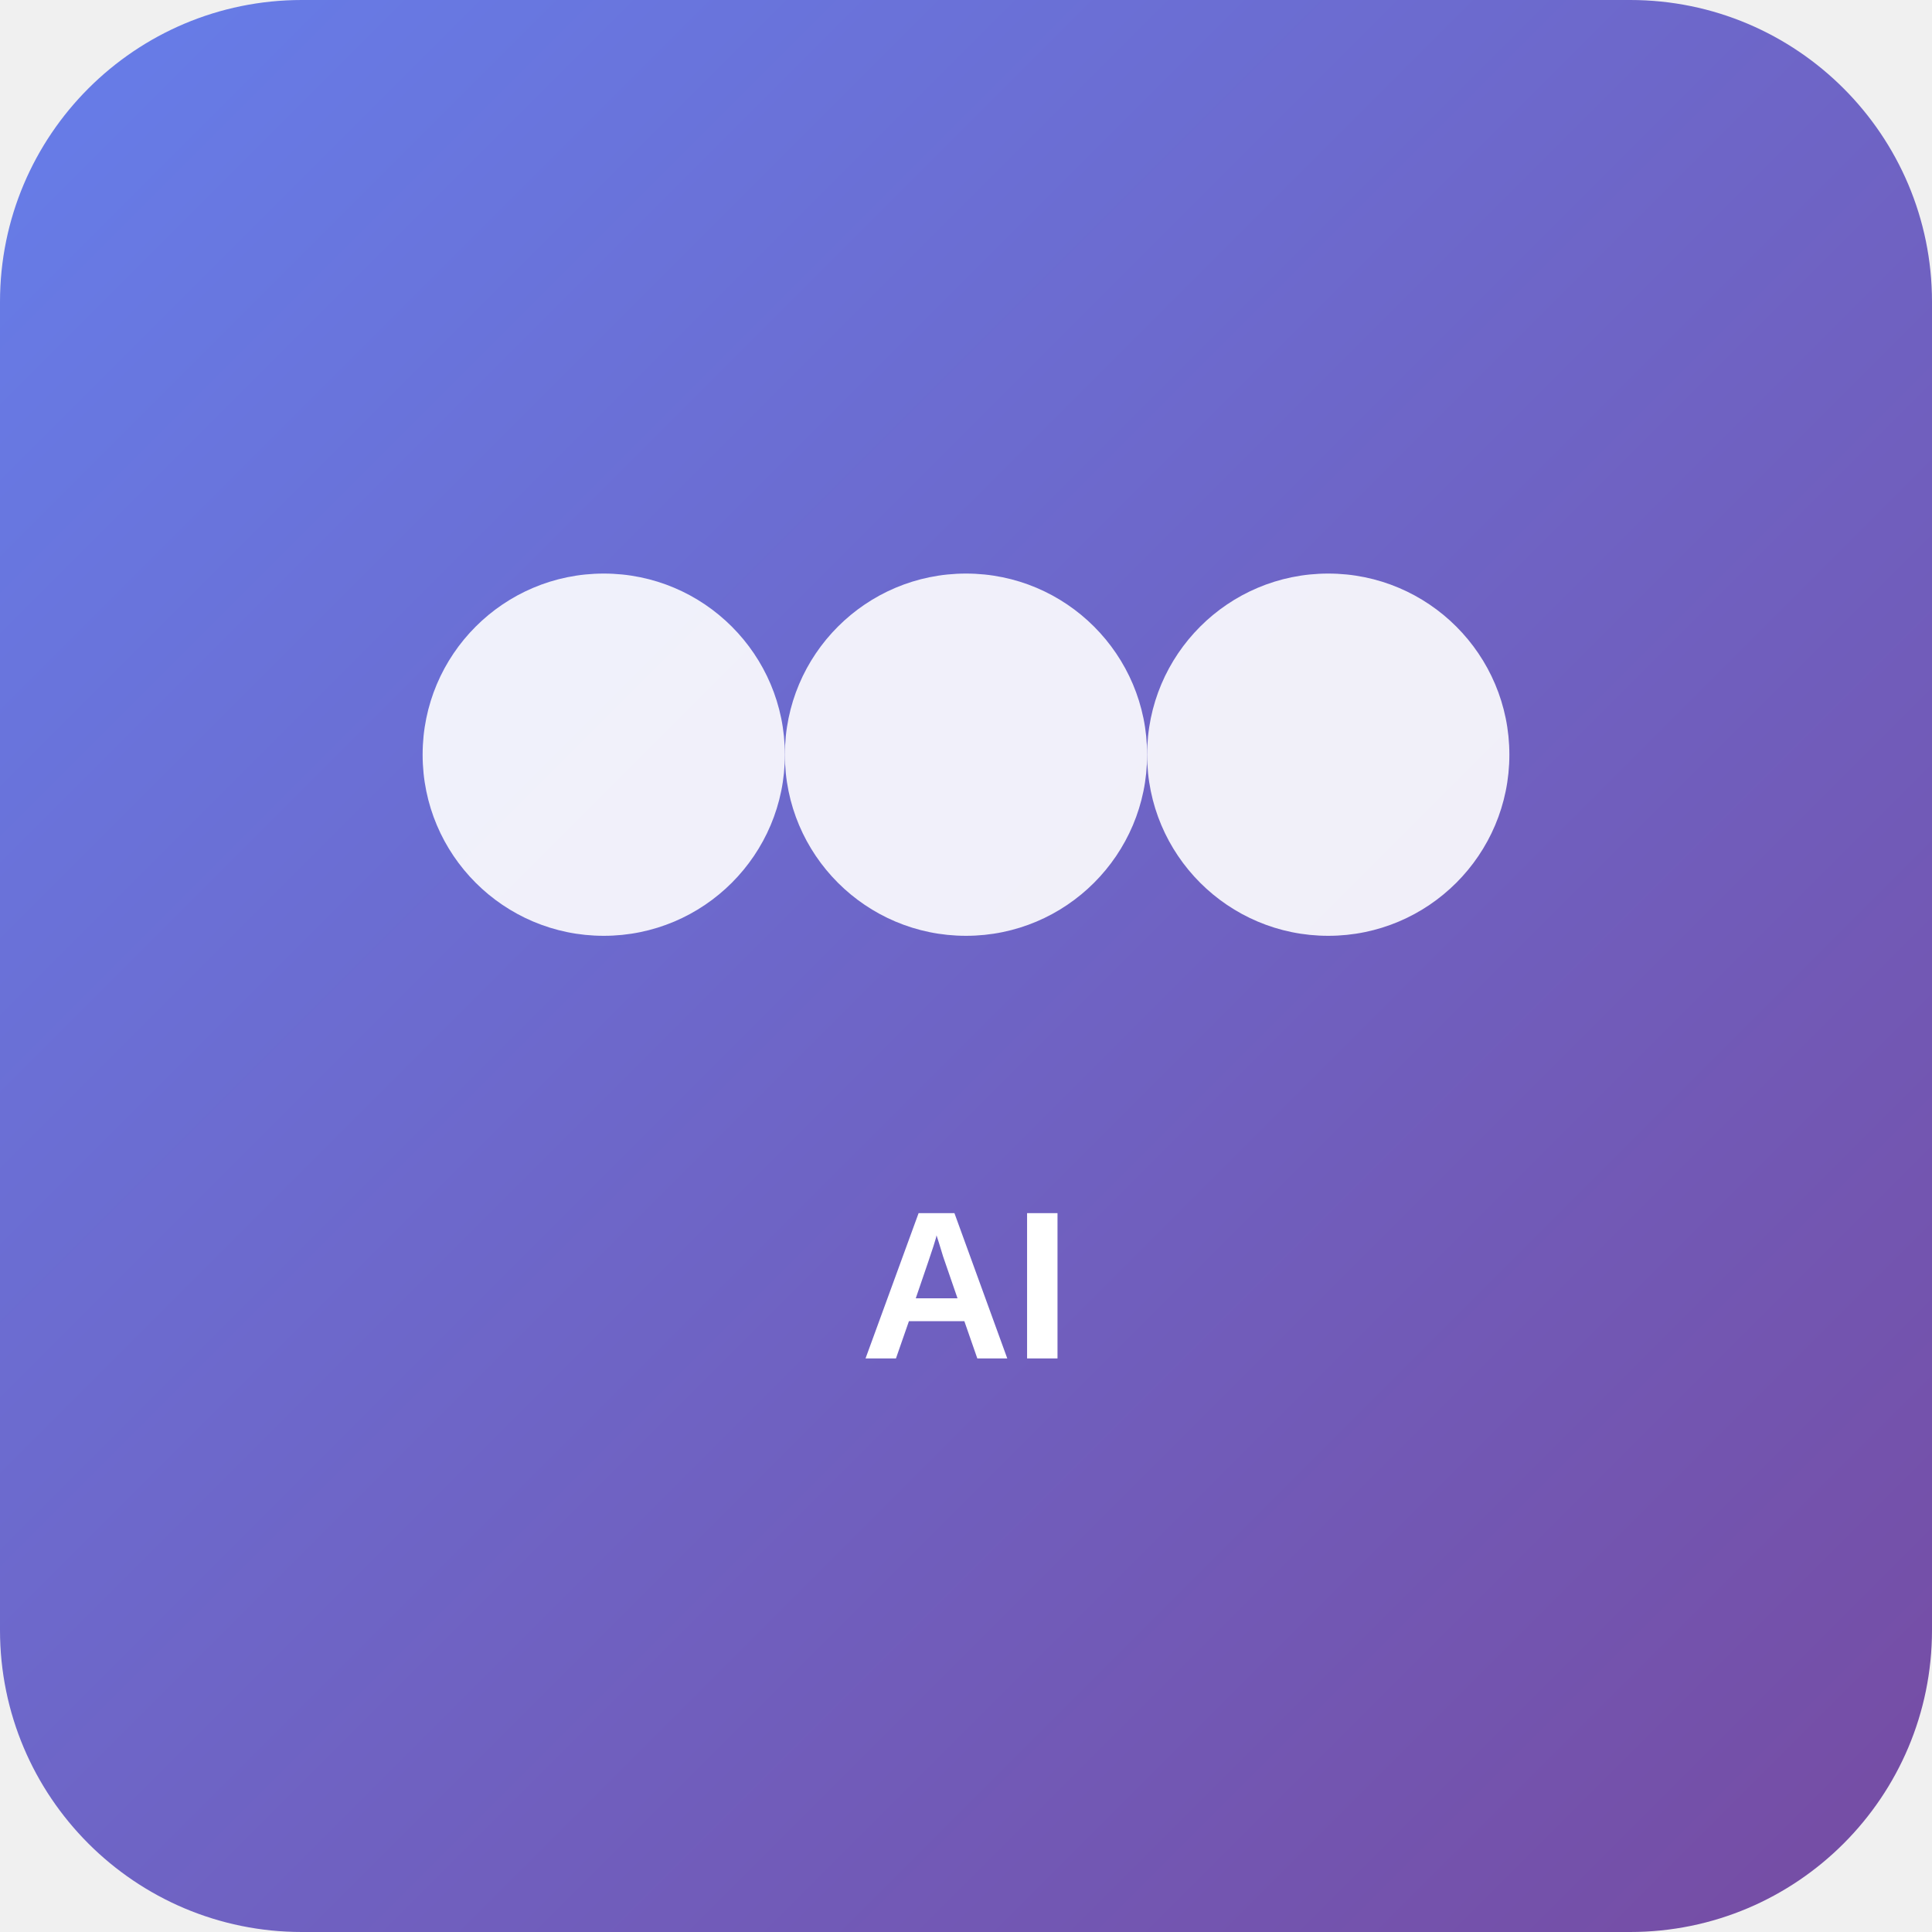
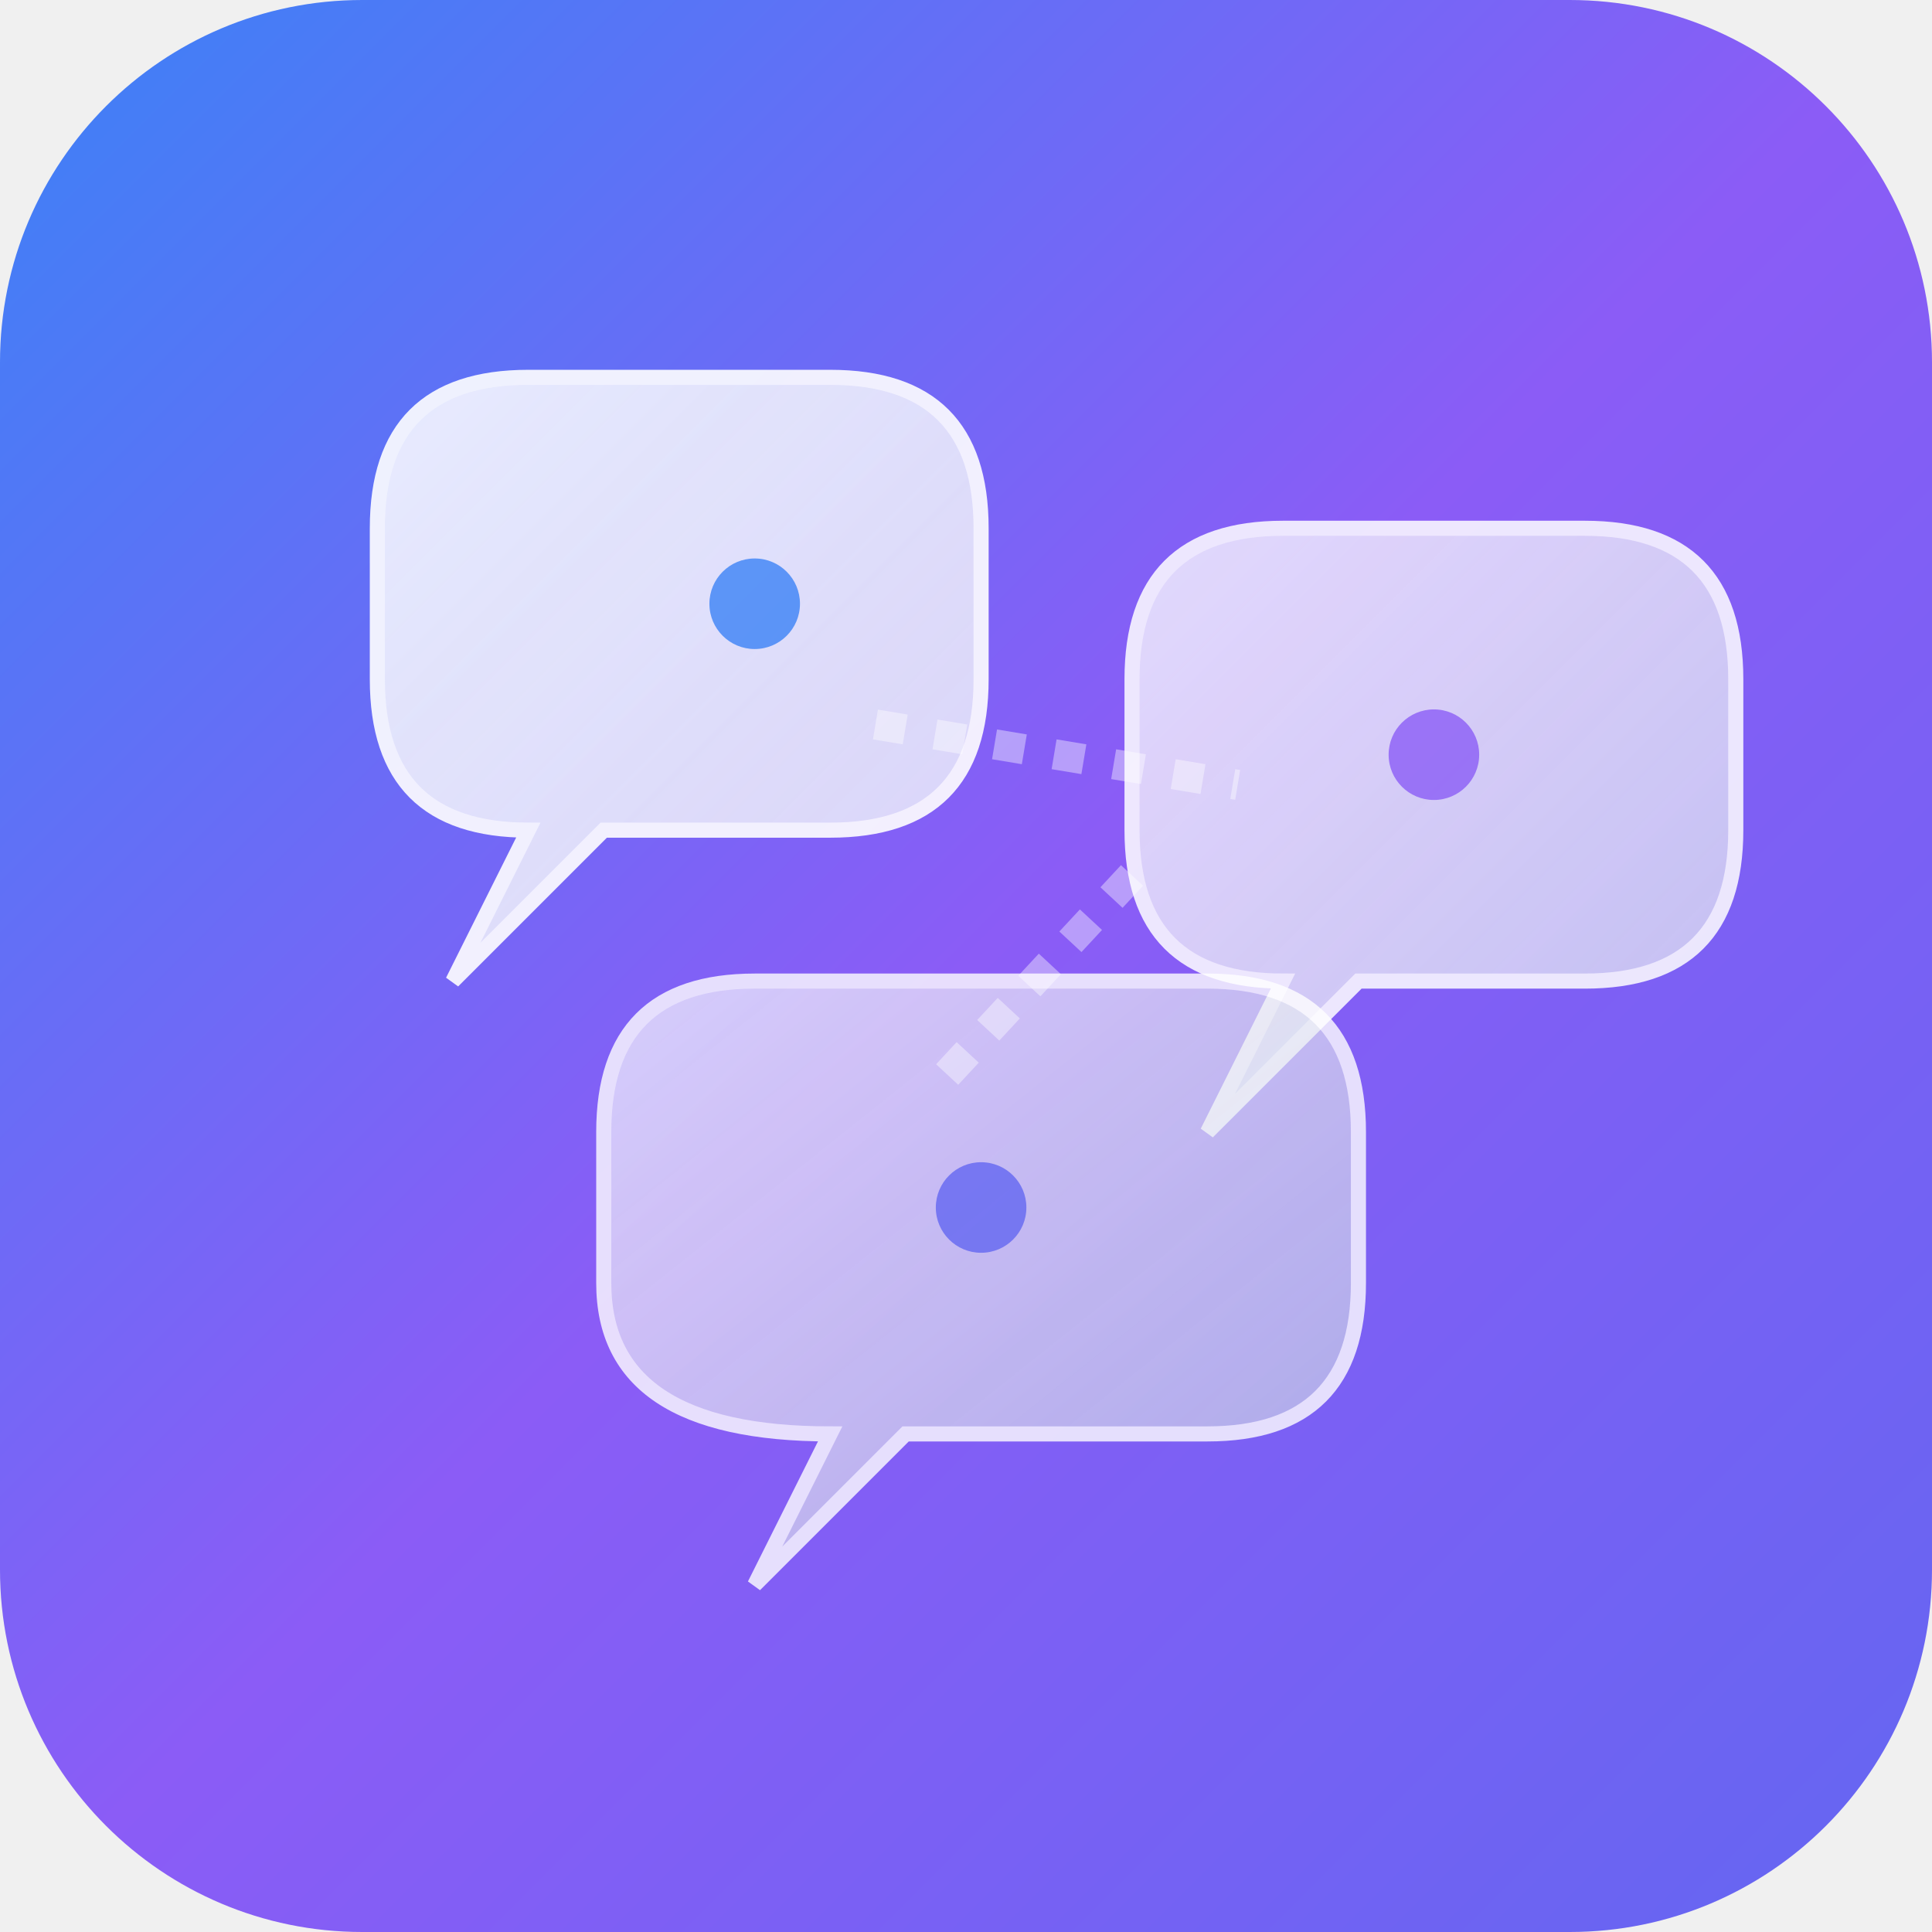
<svg xmlns="http://www.w3.org/2000/svg" viewBox="0 0 128 128" width="128" height="128">
  <defs>
-     <linearGradient id="grad" x1="0%" y1="0%" x2="100%" y2="100%">
-       <stop offset="0%" style="stop-color:#667eea;stop-opacity:1" />
-       <stop offset="100%" style="stop-color:#764ba2;stop-opacity:1" />
+     <linearGradient id="bgGrad" x1="0%" y1="0%" x2="100%" y2="100%">
+       <stop offset="0%" style="stop-color:#3b82f6;stop-opacity:1" />
+       <stop offset="50%" style="stop-color:#8b5cf6;stop-opacity:1" />
+       <stop offset="100%" style="stop-color:#6366f1;stop-opacity:1" />
+     </linearGradient>
+     <linearGradient id="bubble1" x1="0%" y1="0%" x2="100%" y2="100%">
+       <stop offset="0%" style="stop-color:#ffffff;stop-opacity:0.95" />
+       <stop offset="100%" style="stop-color:#f1f5f9;stop-opacity:0.85" />
+     </linearGradient>
+     <linearGradient id="bubble2" x1="0%" y1="0%" x2="100%" y2="100%">
+       <stop offset="0%" style="stop-color:#ffffff;stop-opacity:0.9" />
+       <stop offset="100%" style="stop-color:#e2e8f0;stop-opacity:0.8" />
+     </linearGradient>
+     <linearGradient id="bubble3" x1="0%" y1="0%" x2="100%" y2="100%">
+       <stop offset="0%" style="stop-color:#ffffff;stop-opacity:0.85" />
+       <stop offset="100%" style="stop-color:#cbd5e1;stop-opacity:0.75" />
    </linearGradient>
  </defs>
-   <rect width="128" height="128" rx="20" fill="url(#grad)" />
-   <circle cx="40" cy="50" r="12" fill="white" opacity="0.9" />
-   <circle cx="64" cy="50" r="12" fill="white" opacity="0.9" />
-   <circle cx="88" cy="50" r="12" fill="white" opacity="0.9" />
-   <text x="64" y="90" text-anchor="middle" fill="white" font-size="14" font-family="Arial, sans-serif" font-weight="bold">AI</text>
+   <rect width="128" height="128" rx="24" fill="url(#bgGrad)" />
+   <path d="M 25 35 Q 25 25 35 25 L 55 25 Q 65 25 65 35 L 65 45 Q 65 55 55 55 L 40 55 L 30 65 L 35 55 Q 25 55 25 45 Z" fill="url(#bubble1)" stroke="#ffffff" stroke-width="1" opacity="0.9" />
+   <path d="M 75 45 Q 75 35 85 35 L 105 35 Q 115 35 115 45 L 115 55 Q 115 65 105 65 L 90 65 L 80 75 L 85 65 Q 75 65 75 55 Z" fill="url(#bubble2)" stroke="#ffffff" stroke-width="1" opacity="0.85" />
+   <path d="M 40 75 Q 40 65 50 65 L 80 65 Q 90 65 90 75 L 90 85 Q 90 95 80 95 L 60 95 L 50 105 L 55 95 Q 40 95 40 85 Z" fill="url(#bubble3)" stroke="#ffffff" stroke-width="1" opacity="0.8" />
+   <circle cx="50" cy="40" r="3" fill="#3b82f6" opacity="0.8" />
+   <circle cx="95" cy="50" r="3" fill="#8b5cf6" opacity="0.8" />
+   <circle cx="65" cy="80" r="3" fill="#6366f1" opacity="0.8" />
+   <line x1="58" y1="48" x2="82" y2="52" stroke="#ffffff" stroke-width="2" opacity="0.4" stroke-dasharray="2,2" />
+   <line x1="75" y1="58" x2="62" y2="72" stroke="#ffffff" stroke-width="2" opacity="0.4" stroke-dasharray="2,2" />
</svg>
